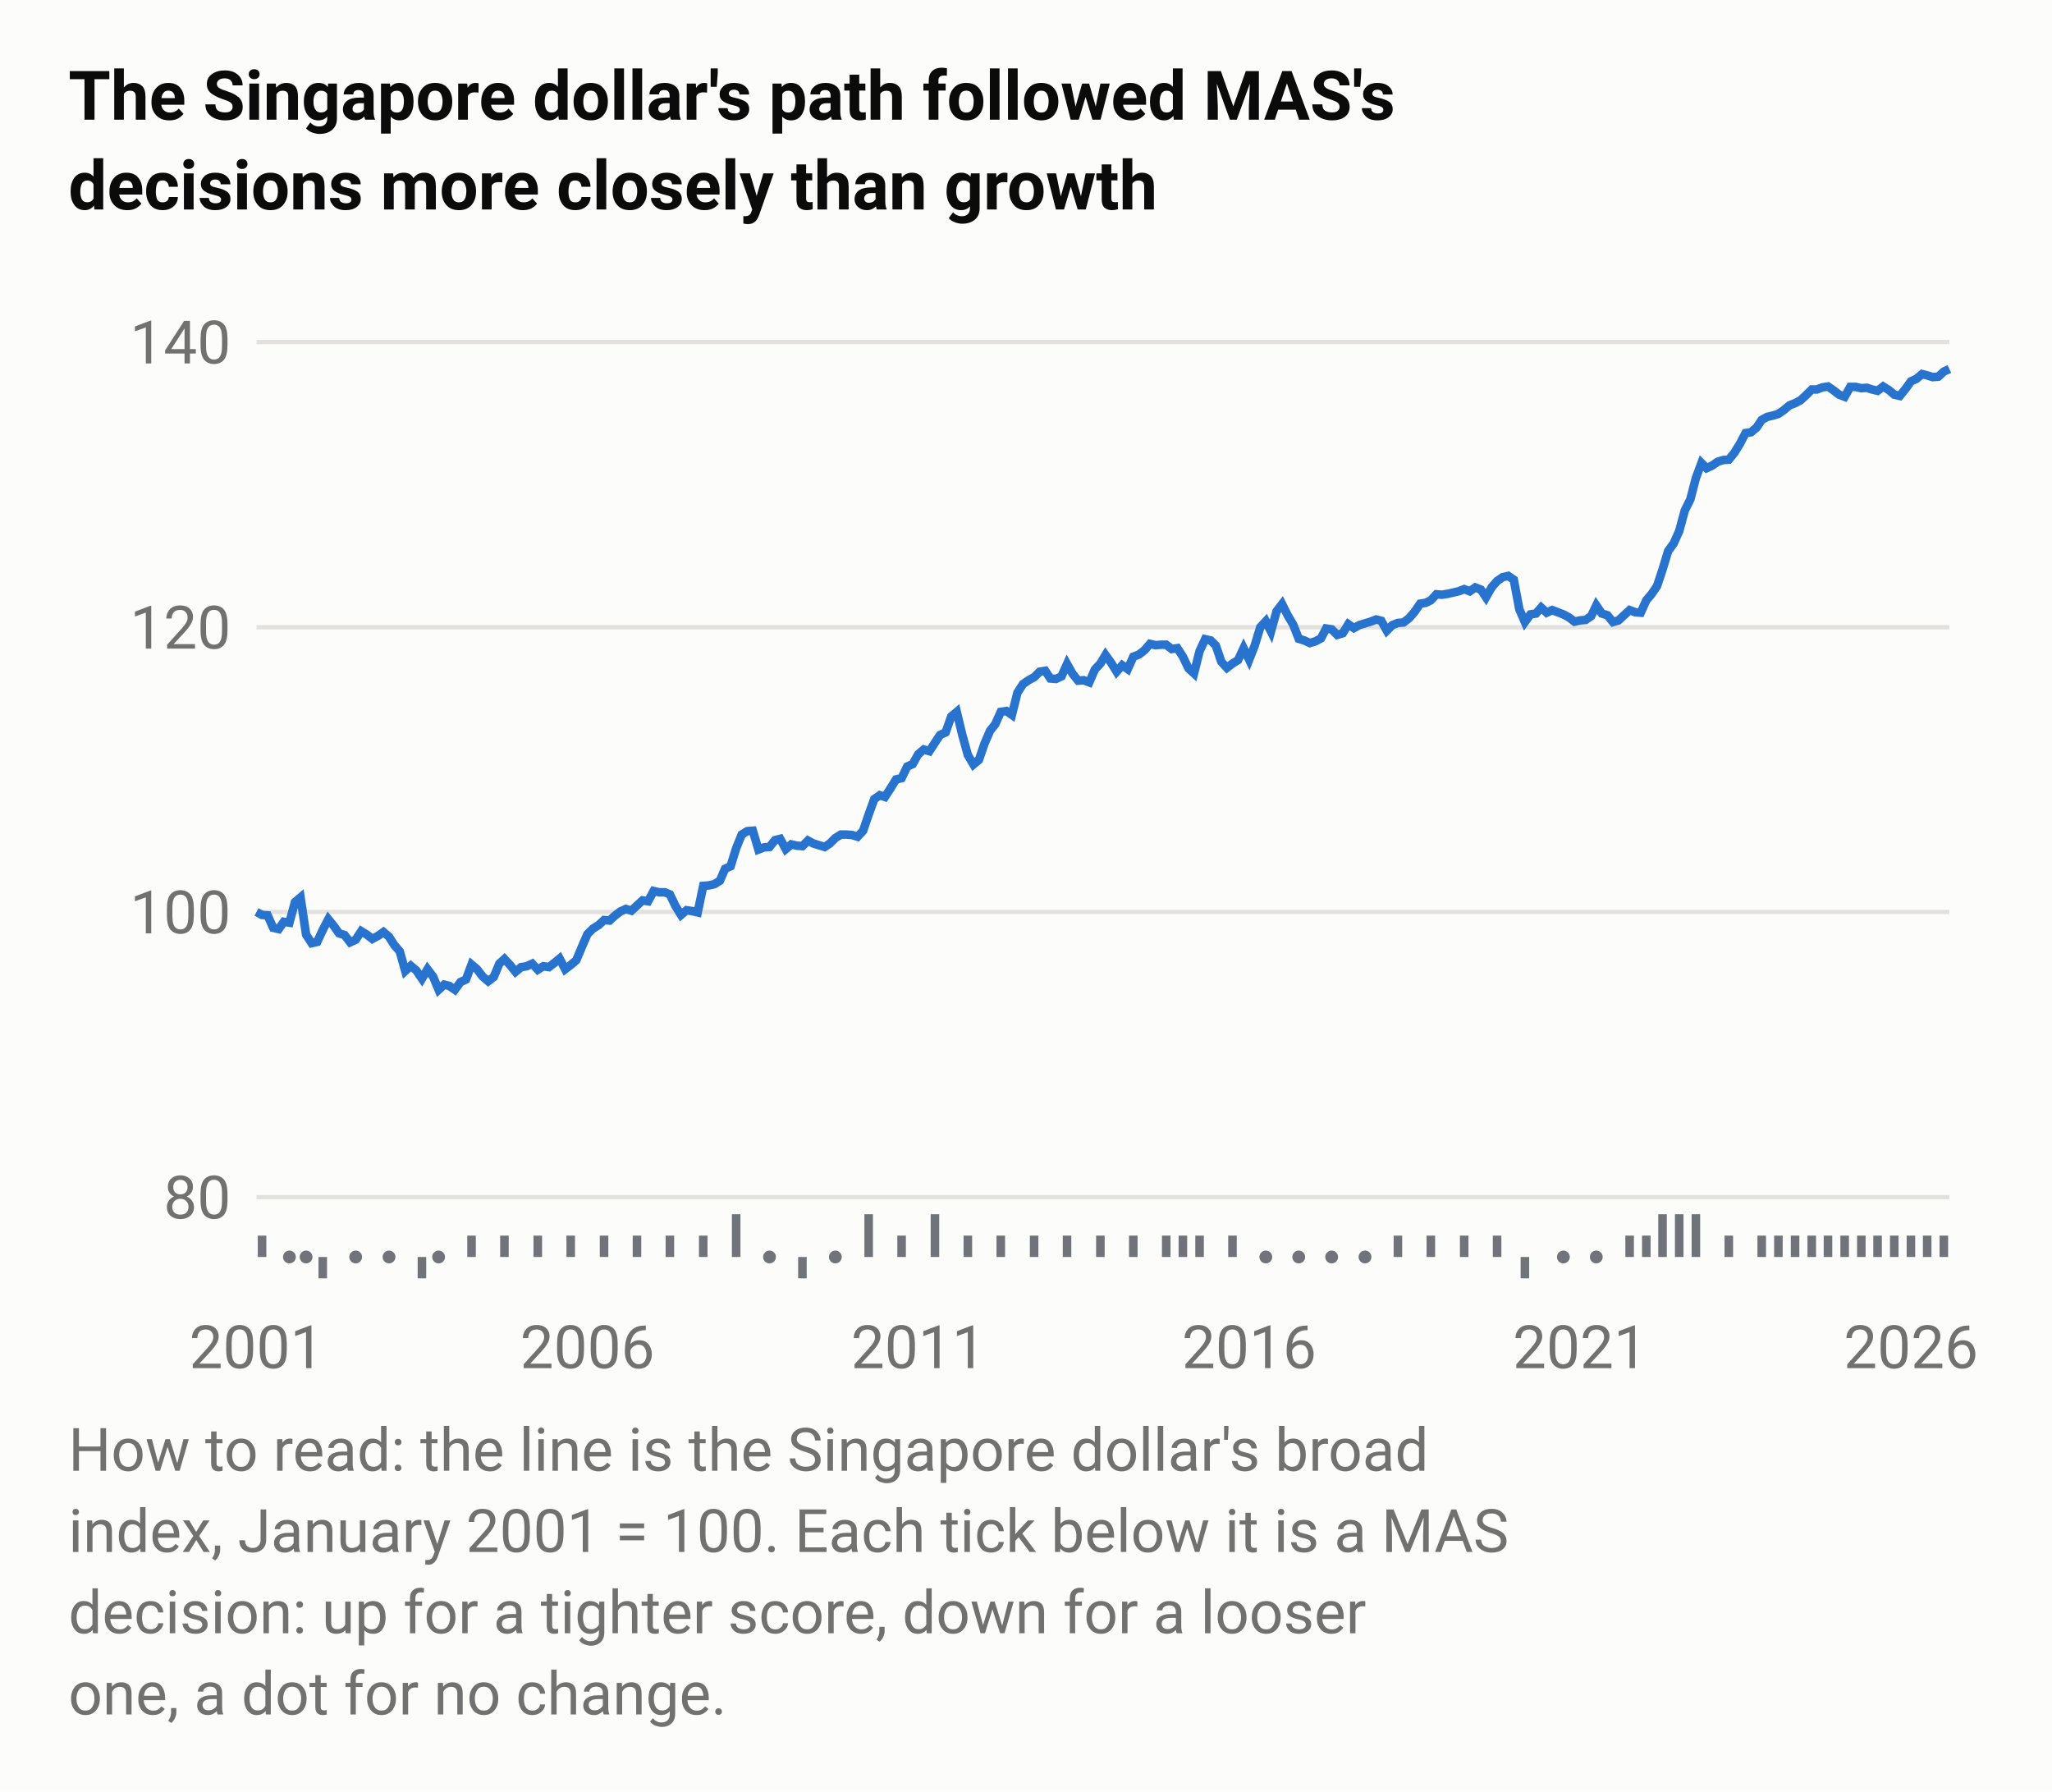
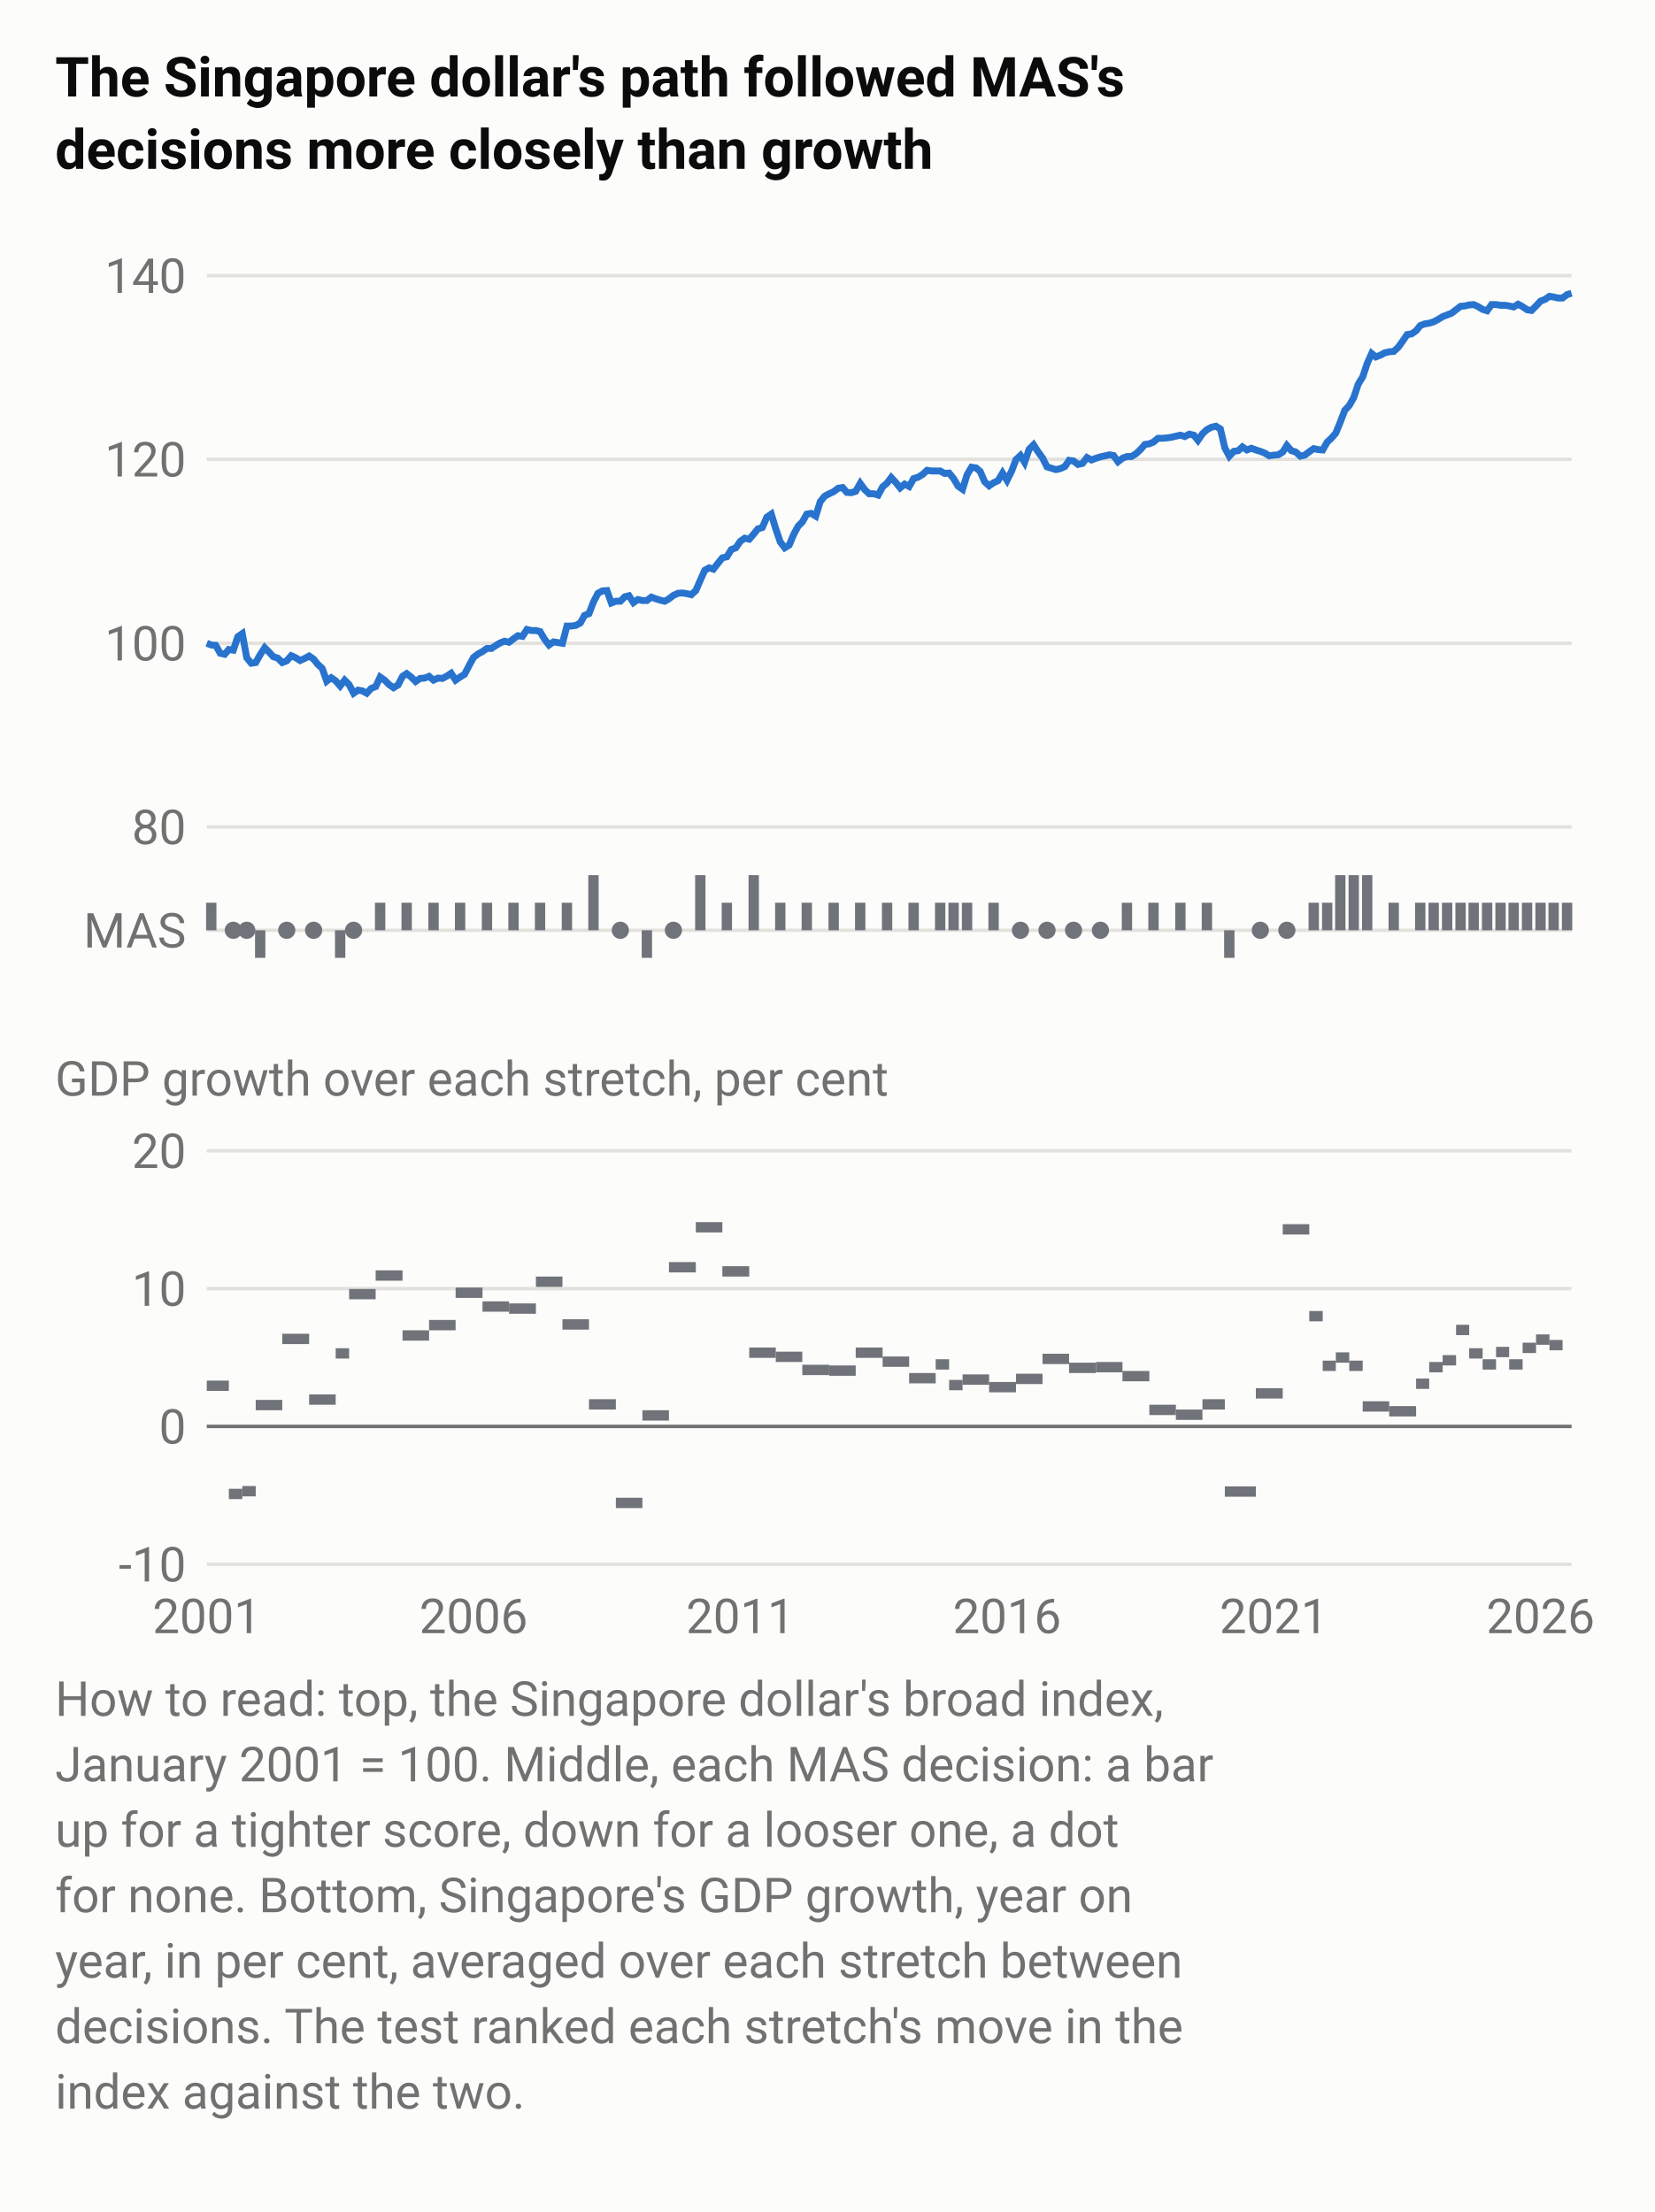
- <svg xmlns="http://www.w3.org/2000/svg" viewBox="0 0 480 419" role="img" aria-label="The Singapore dollar's broad index and MAS's decisions">
+ <svg xmlns="http://www.w3.org/2000/svg" viewBox="0 0 480 642" role="img" aria-label="The Singapore dollar's broad index, MAS's decisions and growth">
  <style>:root{--fig-ink:#0b0b0b;--fig-ink-3:#717171;--fig-rule:#e2e1dd;--fig-surface:#fcfcfa;--fig-subject:#2873ce;--fig-context:#707379;}@media (prefers-color-scheme: dark){:root{--fig-ink:#ffffff;--fig-ink-3:#9a9a9a;--fig-rule:#38393a;--fig-surface:#1a1a19;--fig-subject:#3987e5;--fig-context:#93969c;}}:root[data-theme="dark"]{--fig-ink:#ffffff;--fig-ink-3:#9a9a9a;--fig-rule:#38393a;--fig-surface:#1a1a19;--fig-subject:#3987e5;--fig-context:#93969c;}text{font-family:ui-sans-serif,system-ui,-apple-system,Segoe UI,Roboto,Helvetica,Arial,sans-serif;}</style>
-   <rect x="0" y="0" width="480" height="419" fill="var(--fig-surface,#fcfcfa)" />
+   <rect x="0" y="0" width="480" height="642" fill="var(--fig-surface,#fcfcfa)" />
  <text x="16.0" y="28.0" font-size="16" fill="var(--fig-ink,#0b0b0b)" font-weight="600">The Singapore dollar's path followed MAS's</text>
  <text x="16.0" y="49.0" font-size="16" fill="var(--fig-ink,#0b0b0b)" font-weight="600">decisions more closely than growth</text>
-   <line x1="60" x2="456" y1="280.0" y2="280.0" stroke="var(--fig-rule,#e2e1dd)" stroke-width="1" />
-   <text x="54.0" y="285.0" text-anchor="end" font-size="14" fill="var(--fig-ink-3,#717171)">80</text>
-   <line x1="60" x2="456" y1="213.3" y2="213.3" stroke="var(--fig-rule,#e2e1dd)" stroke-width="1" />
-   <text x="54.0" y="218.3" text-anchor="end" font-size="14" fill="var(--fig-ink-3,#717171)">100</text>
-   <line x1="60" x2="456" y1="146.7" y2="146.7" stroke="var(--fig-rule,#e2e1dd)" stroke-width="1" />
-   <text x="54.0" y="151.7" text-anchor="end" font-size="14" fill="var(--fig-ink-3,#717171)">120</text>
+   <line x1="60" x2="456" y1="240.0" y2="240.0" stroke="var(--fig-rule,#e2e1dd)" stroke-width="1" />
+   <text x="54.0" y="245.0" text-anchor="end" font-size="14" fill="var(--fig-ink-3,#717171)">80</text>
+   <line x1="60" x2="456" y1="186.7" y2="186.7" stroke="var(--fig-rule,#e2e1dd)" stroke-width="1" />
+   <text x="54.0" y="191.7" text-anchor="end" font-size="14" fill="var(--fig-ink-3,#717171)">100</text>
+   <line x1="60" x2="456" y1="133.3" y2="133.3" stroke="var(--fig-rule,#e2e1dd)" stroke-width="1" />
+   <text x="54.0" y="138.3" text-anchor="end" font-size="14" fill="var(--fig-ink-3,#717171)">120</text>
  <line x1="60" x2="456" y1="80.0" y2="80.0" stroke="var(--fig-rule,#e2e1dd)" stroke-width="1" />
  <text x="54.0" y="85.0" text-anchor="end" font-size="14" fill="var(--fig-ink-3,#717171)">140</text>
-   <polyline points="60.0,213.3 61.3,214.0 62.6,214.1 63.9,217.0 65.2,217.3 66.4,215.6 67.7,215.8 69.0,211.0 70.3,209.9 71.6,218.6 72.9,220.6 74.2,220.3 75.5,217.5 76.8,215.0 78.1,216.6 79.3,218.3 80.6,218.7 81.9,220.4 83.2,219.8 84.5,217.8 85.8,218.6 87.1,219.6 88.4,218.9 89.7,218.0 91.0,219.1 92.2,221.0 93.5,222.5 94.8,227.1 96.1,225.9 97.4,227.0 98.7,228.9 100.0,226.7 101.3,228.4 102.6,231.5 103.9,230.3 105.1,230.6 106.4,231.5 107.7,229.7 109.0,229.1 110.3,225.6 111.6,226.7 112.9,228.4 114.2,229.5 115.5,228.5 116.8,225.4 118.0,224.3 119.3,225.7 120.6,227.3 121.9,226.2 123.2,226.0 124.5,225.4 125.8,226.8 127.1,226.0 128.4,226.2 129.7,225.2 130.9,224.2 132.2,226.7 133.5,225.7 134.8,224.6 136.1,221.5 137.4,218.5 138.7,217.2 140.0,216.4 141.3,215.2 142.6,215.3 143.8,214.2 145.1,213.2 146.4,212.6 147.7,213.0 149.0,211.8 150.3,210.6 151.6,210.8 152.9,208.4 154.2,208.7 155.5,208.7 156.7,209.2 158.0,211.9 159.3,214.0 160.6,212.9 161.9,213.1 163.2,213.4 164.5,207.2 165.8,207.1 167.1,206.8 168.4,206.0 169.6,203.2 170.9,202.6 172.2,198.4 173.5,195.2 174.8,194.4 176.1,194.3 177.4,198.7 178.7,198.2 180.0,198.1 181.3,196.5 182.5,196.2 183.8,198.6 185.1,197.5 186.4,197.8 187.7,197.9 189.0,196.6 190.3,197.3 191.6,197.7 192.9,198.1 194.1,197.3 195.4,196.0 196.7,195.2 198.0,195.2 199.3,195.3 200.6,195.7 201.9,194.3 203.2,190.5 204.5,186.9 205.8,186.0 207.0,186.4 208.3,184.4 209.6,182.3 210.9,182.0 212.2,179.3 213.5,178.7 214.8,176.4 216.1,175.3 217.4,175.7 218.7,173.7 219.9,171.9 221.2,171.3 222.5,167.6 223.8,166.5 225.1,171.9 226.4,176.6 227.7,178.8 229.0,177.7 230.3,173.9 231.6,170.9 232.8,169.4 234.1,166.5 235.4,166.3 236.7,167.2 238.0,162.0 239.3,160.0 240.6,159.1 241.9,158.4 243.2,157.1 244.5,156.9 245.7,158.7 247.0,158.8 248.3,158.2 249.6,155.3 250.9,157.6 252.2,159.2 253.5,159.1 254.8,159.6 256.1,156.6 257.4,155.2 258.6,153.2 259.9,155.0 261.2,157.1 262.5,155.6 263.8,156.5 265.1,153.6 266.4,153.1 267.7,152.1 269.0,150.6 270.3,150.9 271.5,150.8 272.8,150.8 274.1,151.8 275.4,151.6 276.7,153.6 278.0,156.3 279.3,157.5 280.6,152.3 281.9,149.5 283.2,149.8 284.4,151.0 285.7,154.8 287.0,156.2 288.3,155.2 289.6,154.4 290.9,151.6 292.2,154.3 293.5,151.0 294.8,146.7 296.1,145.3 297.3,147.7 298.6,143.0 299.9,141.3 301.2,143.9 302.5,146.1 303.8,149.4 305.1,149.8 306.4,150.4 307.7,150.0 309.0,149.3 310.2,147.0 311.5,147.2 312.8,148.5 314.1,148.1 315.4,146.0 316.7,146.9 318.0,146.2 319.3,145.8 320.6,145.4 321.9,144.9 323.1,145.2 324.4,147.5 325.7,146.2 327.0,145.7 328.3,145.6 329.6,144.6 330.9,143.1 332.2,141.2 333.5,141.0 334.7,140.4 336.0,139.0 337.3,139.1 338.6,138.9 339.9,138.6 341.2,138.3 342.5,137.8 343.8,138.3 345.1,137.4 346.4,137.9 347.6,139.7 348.9,137.4 350.2,135.9 351.5,135.0 352.8,134.7 354.1,135.6 355.4,142.5 356.7,145.5 358.0,143.7 359.3,143.5 360.5,142.1 361.8,143.3 363.1,142.7 364.4,143.2 365.7,143.7 367.0,144.4 368.3,145.4 369.6,145.1 370.9,145.0 372.2,144.1 373.4,141.6 374.7,143.5 376.0,143.9 377.3,145.5 378.6,145.1 379.9,143.9 381.2,142.7 382.5,143.2 383.8,143.3 385.1,140.4 386.3,139.0 387.6,137.1 388.9,133.2 390.2,128.9 391.5,127.1 392.8,124.2 394.1,119.4 395.4,116.8 396.7,111.8 398.0,108.3 399.2,109.5 400.5,108.9 401.8,108.0 403.1,107.6 404.4,107.5 405.7,105.9 407.0,103.8 408.3,101.3 409.6,101.1 410.9,100.0 412.1,98.2 413.4,97.5 414.7,97.2 416.0,96.8 417.3,95.9 418.6,94.8 419.9,94.3 421.2,93.6 422.5,92.4 423.8,91.1 425.0,91.1 426.3,90.6 427.6,90.4 428.9,91.3 430.2,92.3 431.5,92.8 432.8,90.5 434.1,90.5 435.4,90.8 436.7,90.7 437.9,91.1 439.2,91.4 440.5,90.4 441.8,91.2 443.1,92.3 444.4,92.6 445.7,91.0 447.0,89.2 448.3,88.6 449.6,87.5 450.8,87.8 452.1,88.2 453.4,88.1 454.7,86.9 456.0,86.3" fill="none" stroke="var(--fig-subject,#2873ce)" stroke-width="2" />
-   <line x1="61.3" x2="61.3" y1="294.0" y2="289.0" stroke="var(--fig-context,#707379)" stroke-width="2" />
-   <circle cx="67.7" cy="294.0" r="1.5" fill="var(--fig-context,#707379)" />
-   <circle cx="71.6" cy="294.0" r="1.5" fill="var(--fig-context,#707379)" />
-   <line x1="75.5" x2="75.5" y1="294.0" y2="299.0" stroke="var(--fig-context,#707379)" stroke-width="2" />
-   <circle cx="83.2" cy="294.0" r="1.5" fill="var(--fig-context,#707379)" />
-   <circle cx="91.0" cy="294.0" r="1.5" fill="var(--fig-context,#707379)" />
-   <line x1="98.7" x2="98.7" y1="294.0" y2="299.0" stroke="var(--fig-context,#707379)" stroke-width="2" />
-   <circle cx="102.6" cy="294.0" r="1.5" fill="var(--fig-context,#707379)" />
-   <line x1="110.3" x2="110.3" y1="294.0" y2="289.0" stroke="var(--fig-context,#707379)" stroke-width="2" />
-   <line x1="118.0" x2="118.0" y1="294.0" y2="289.0" stroke="var(--fig-context,#707379)" stroke-width="2" />
-   <line x1="125.8" x2="125.8" y1="294.0" y2="289.0" stroke="var(--fig-context,#707379)" stroke-width="2" />
-   <line x1="133.5" x2="133.5" y1="294.0" y2="289.0" stroke="var(--fig-context,#707379)" stroke-width="2" />
-   <line x1="141.3" x2="141.3" y1="294.0" y2="289.0" stroke="var(--fig-context,#707379)" stroke-width="2" />
-   <line x1="149.0" x2="149.0" y1="294.0" y2="289.0" stroke="var(--fig-context,#707379)" stroke-width="2" />
-   <line x1="156.7" x2="156.7" y1="294.0" y2="289.0" stroke="var(--fig-context,#707379)" stroke-width="2" />
-   <line x1="164.5" x2="164.5" y1="294.0" y2="289.0" stroke="var(--fig-context,#707379)" stroke-width="2" />
-   <line x1="172.2" x2="172.2" y1="294.0" y2="284.0" stroke="var(--fig-context,#707379)" stroke-width="2" />
-   <circle cx="180.0" cy="294.0" r="1.5" fill="var(--fig-context,#707379)" />
-   <line x1="187.7" x2="187.7" y1="294.0" y2="299.0" stroke="var(--fig-context,#707379)" stroke-width="2" />
-   <circle cx="195.4" cy="294.0" r="1.5" fill="var(--fig-context,#707379)" />
-   <line x1="203.2" x2="203.2" y1="294.0" y2="284.0" stroke="var(--fig-context,#707379)" stroke-width="2" />
-   <line x1="210.9" x2="210.9" y1="294.0" y2="289.0" stroke="var(--fig-context,#707379)" stroke-width="2" />
-   <line x1="218.7" x2="218.7" y1="294.0" y2="284.0" stroke="var(--fig-context,#707379)" stroke-width="2" />
-   <line x1="226.4" x2="226.4" y1="294.0" y2="289.0" stroke="var(--fig-context,#707379)" stroke-width="2" />
-   <line x1="234.1" x2="234.1" y1="294.0" y2="289.0" stroke="var(--fig-context,#707379)" stroke-width="2" />
-   <line x1="241.9" x2="241.9" y1="294.0" y2="289.0" stroke="var(--fig-context,#707379)" stroke-width="2" />
-   <line x1="249.6" x2="249.6" y1="294.0" y2="289.0" stroke="var(--fig-context,#707379)" stroke-width="2" />
-   <line x1="257.4" x2="257.4" y1="294.0" y2="289.0" stroke="var(--fig-context,#707379)" stroke-width="2" />
-   <line x1="265.1" x2="265.1" y1="294.0" y2="289.0" stroke="var(--fig-context,#707379)" stroke-width="2" />
-   <line x1="272.8" x2="272.8" y1="294.0" y2="289.0" stroke="var(--fig-context,#707379)" stroke-width="2" />
-   <line x1="276.7" x2="276.7" y1="294.0" y2="289.0" stroke="var(--fig-context,#707379)" stroke-width="2" />
-   <line x1="280.6" x2="280.6" y1="294.0" y2="289.0" stroke="var(--fig-context,#707379)" stroke-width="2" />
-   <line x1="288.3" x2="288.3" y1="294.0" y2="289.0" stroke="var(--fig-context,#707379)" stroke-width="2" />
-   <circle cx="296.1" cy="294.0" r="1.5" fill="var(--fig-context,#707379)" />
-   <circle cx="303.8" cy="294.0" r="1.5" fill="var(--fig-context,#707379)" />
-   <circle cx="311.5" cy="294.0" r="1.5" fill="var(--fig-context,#707379)" />
-   <circle cx="319.3" cy="294.0" r="1.5" fill="var(--fig-context,#707379)" />
-   <line x1="327.0" x2="327.0" y1="294.0" y2="289.0" stroke="var(--fig-context,#707379)" stroke-width="2" />
-   <line x1="334.7" x2="334.7" y1="294.0" y2="289.0" stroke="var(--fig-context,#707379)" stroke-width="2" />
-   <line x1="342.5" x2="342.5" y1="294.0" y2="289.0" stroke="var(--fig-context,#707379)" stroke-width="2" />
-   <line x1="350.2" x2="350.2" y1="294.0" y2="289.0" stroke="var(--fig-context,#707379)" stroke-width="2" />
-   <line x1="356.7" x2="356.7" y1="294.0" y2="299.0" stroke="var(--fig-context,#707379)" stroke-width="2" />
-   <circle cx="365.7" cy="294.0" r="1.5" fill="var(--fig-context,#707379)" />
-   <circle cx="373.4" cy="294.0" r="1.5" fill="var(--fig-context,#707379)" />
-   <line x1="381.2" x2="381.2" y1="294.0" y2="289.0" stroke="var(--fig-context,#707379)" stroke-width="2" />
-   <line x1="385.1" x2="385.1" y1="294.0" y2="289.0" stroke="var(--fig-context,#707379)" stroke-width="2" />
-   <line x1="388.9" x2="388.9" y1="294.0" y2="284.0" stroke="var(--fig-context,#707379)" stroke-width="2" />
-   <line x1="392.8" x2="392.8" y1="294.0" y2="284.0" stroke="var(--fig-context,#707379)" stroke-width="2" />
-   <line x1="396.7" x2="396.7" y1="294.0" y2="284.0" stroke="var(--fig-context,#707379)" stroke-width="2" />
-   <line x1="404.4" x2="404.4" y1="294.0" y2="289.0" stroke="var(--fig-context,#707379)" stroke-width="2" />
-   <line x1="412.1" x2="412.1" y1="294.0" y2="289.0" stroke="var(--fig-context,#707379)" stroke-width="2" />
-   <line x1="416.0" x2="416.0" y1="294.0" y2="289.0" stroke="var(--fig-context,#707379)" stroke-width="2" />
-   <line x1="419.9" x2="419.9" y1="294.0" y2="289.0" stroke="var(--fig-context,#707379)" stroke-width="2" />
-   <line x1="423.8" x2="423.8" y1="294.0" y2="289.0" stroke="var(--fig-context,#707379)" stroke-width="2" />
-   <line x1="427.6" x2="427.6" y1="294.0" y2="289.0" stroke="var(--fig-context,#707379)" stroke-width="2" />
-   <line x1="431.5" x2="431.5" y1="294.0" y2="289.0" stroke="var(--fig-context,#707379)" stroke-width="2" />
-   <line x1="435.4" x2="435.4" y1="294.0" y2="289.0" stroke="var(--fig-context,#707379)" stroke-width="2" />
-   <line x1="439.2" x2="439.2" y1="294.0" y2="289.0" stroke="var(--fig-context,#707379)" stroke-width="2" />
-   <line x1="443.1" x2="443.1" y1="294.0" y2="289.0" stroke="var(--fig-context,#707379)" stroke-width="2" />
-   <line x1="447.0" x2="447.0" y1="294.0" y2="289.0" stroke="var(--fig-context,#707379)" stroke-width="2" />
-   <line x1="450.8" x2="450.8" y1="294.0" y2="289.0" stroke="var(--fig-context,#707379)" stroke-width="2" />
-   <line x1="454.7" x2="454.7" y1="294.0" y2="289.0" stroke="var(--fig-context,#707379)" stroke-width="2" />
-   <text x="60.0" y="320.0" text-anchor="middle" font-size="14" fill="var(--fig-ink-3,#717171)">2001</text>
-   <text x="137.4" y="320.0" text-anchor="middle" font-size="14" fill="var(--fig-ink-3,#717171)">2006</text>
-   <text x="214.8" y="320.0" text-anchor="middle" font-size="14" fill="var(--fig-ink-3,#717171)">2011</text>
-   <text x="292.2" y="320.0" text-anchor="middle" font-size="14" fill="var(--fig-ink-3,#717171)">2016</text>
-   <text x="369.6" y="320.0" text-anchor="middle" font-size="14" fill="var(--fig-ink-3,#717171)">2021</text>
-   <text x="447.0" y="320.0" text-anchor="middle" font-size="14" fill="var(--fig-ink-3,#717171)">2026</text>
-   <text x="16.0" y="344.0" font-size="14" fill="var(--fig-ink-3,#717171)">How to read: the line is the Singapore dollar's broad</text>
-   <text x="16.0" y="363.0" font-size="14" fill="var(--fig-ink-3,#717171)">index, January 2001 = 100. Each tick below it is a MAS</text>
-   <text x="16.0" y="382.0" font-size="14" fill="var(--fig-ink-3,#717171)">decision: up for a tighter score, down for a looser</text>
-   <text x="16.0" y="401.0" font-size="14" fill="var(--fig-ink-3,#717171)">one, a dot for no change.</text>
+   <polyline points="60.0,186.7 61.3,187.2 62.6,187.3 63.9,189.6 65.2,189.9 66.4,188.5 67.7,188.7 69.0,184.8 70.3,183.9 71.6,190.9 72.9,192.5 74.2,192.3 75.5,190.0 76.8,188.0 78.1,189.3 79.3,190.6 80.6,191.0 81.9,192.3 83.2,191.8 84.5,190.3 85.8,190.9 87.1,191.7 88.4,191.1 89.7,190.4 91.0,191.3 92.2,192.8 93.5,194.0 94.8,197.7 96.1,196.7 97.4,197.6 98.7,199.1 100.0,197.4 101.3,198.7 102.6,201.2 103.9,200.3 105.1,200.5 106.4,201.2 107.7,199.8 109.0,199.3 110.3,196.5 111.6,197.4 112.9,198.7 114.2,199.6 115.5,198.8 116.8,196.3 118.0,195.5 119.3,196.5 120.6,197.8 121.9,196.9 123.2,196.8 124.5,196.3 125.8,197.4 127.1,196.8 128.4,196.9 129.7,196.2 130.9,195.4 132.2,197.4 133.5,196.5 134.8,195.7 136.1,193.2 137.4,190.8 138.7,189.8 140.0,189.1 141.3,188.2 142.6,188.2 143.8,187.4 145.1,186.6 146.4,186.1 147.7,186.4 149.0,185.4 150.3,184.5 151.6,184.7 152.9,182.7 154.2,183.0 155.5,183.0 156.7,183.3 158.0,185.5 159.3,187.2 160.6,186.3 161.9,186.5 163.2,186.7 164.5,181.7 165.8,181.7 167.1,181.5 168.4,180.8 169.6,178.6 170.9,178.1 172.2,174.7 173.5,172.2 174.8,171.5 176.1,171.4 177.4,175.0 178.7,174.5 180.0,174.5 181.3,173.2 182.5,172.9 183.8,174.9 185.1,174.0 186.4,174.3 187.7,174.3 189.0,173.3 190.3,173.8 191.6,174.2 192.9,174.5 194.1,173.8 195.4,172.8 196.7,172.2 198.0,172.1 199.3,172.3 200.6,172.6 201.9,171.4 203.2,168.4 204.5,165.5 205.8,164.8 207.0,165.2 208.3,163.5 209.6,161.9 210.9,161.6 212.2,159.5 213.5,159.0 214.8,157.1 216.1,156.2 217.4,156.5 218.7,155.0 219.9,153.5 221.2,153.1 222.5,150.1 223.8,149.2 225.1,153.5 226.4,157.3 227.7,159.0 229.0,158.2 230.3,155.1 231.6,152.7 232.8,151.5 234.1,149.2 235.4,149.0 236.7,149.8 238.0,145.6 239.3,144.0 240.6,143.3 241.9,142.7 243.2,141.7 244.5,141.5 245.7,142.9 247.0,143.0 248.3,142.6 249.6,140.3 250.9,142.1 252.2,143.3 253.5,143.3 254.8,143.7 256.1,141.3 257.4,140.2 258.6,138.6 259.9,140.0 261.2,141.6 262.5,140.5 263.8,141.2 265.1,138.9 266.4,138.5 267.7,137.7 269.0,136.5 270.3,136.7 271.5,136.7 272.8,136.7 274.1,137.4 275.4,137.3 276.7,138.9 278.0,141.1 279.3,142.0 280.6,137.8 281.9,135.6 283.2,135.8 284.4,136.8 285.7,139.8 287.0,141.0 288.3,140.1 289.6,139.5 290.9,137.3 292.2,139.4 293.5,136.8 294.8,133.4 296.1,132.2 297.3,134.2 298.6,130.4 299.9,129.1 301.2,131.1 302.5,132.9 303.8,135.5 305.1,135.9 306.4,136.3 307.7,136.0 309.0,135.4 310.2,133.6 311.5,133.8 312.8,134.8 314.1,134.5 315.4,132.8 316.7,133.5 318.0,133.0 319.3,132.6 320.6,132.3 321.9,132.0 323.1,132.2 324.4,134.0 325.7,133.0 327.0,132.5 328.3,132.5 329.6,131.7 330.9,130.5 332.2,129.0 333.5,128.8 334.7,128.3 336.0,127.2 337.3,127.2 338.6,127.1 339.9,126.9 341.2,126.6 342.5,126.3 343.8,126.7 345.1,126.0 346.4,126.3 347.6,127.8 348.9,125.9 350.2,124.7 351.5,124.0 352.8,123.7 354.1,124.5 355.4,130.0 356.7,132.4 358.0,131.0 359.3,130.8 360.5,129.7 361.8,130.6 363.1,130.1 364.4,130.6 365.7,131.0 367.0,131.5 368.3,132.3 369.6,132.1 370.9,132.0 372.2,131.2 373.4,129.3 374.7,130.8 376.0,131.2 377.3,132.4 378.6,132.1 379.9,131.1 381.2,130.2 382.5,130.5 383.8,130.6 385.1,128.3 386.3,127.2 387.6,125.7 388.9,122.5 390.2,119.1 391.5,117.7 392.8,115.4 394.1,111.5 395.4,109.4 396.7,105.5 398.0,102.6 399.2,103.6 400.5,103.1 401.8,102.4 403.1,102.1 404.4,102.0 405.7,100.8 407.0,99.0 408.3,97.1 409.6,96.9 410.9,96.0 412.1,94.5 413.4,94.0 414.7,93.8 416.0,93.4 417.3,92.7 418.6,91.9 419.9,91.4 421.2,90.9 422.5,89.9 423.8,88.9 425.0,88.8 426.3,88.5 427.6,88.4 428.9,89.0 430.2,89.8 431.5,90.2 432.8,88.4 434.1,88.4 435.4,88.6 436.7,88.6 437.9,88.8 439.2,89.1 440.5,88.3 441.8,89.0 443.1,89.9 444.4,90.1 445.7,88.8 447.0,87.4 448.3,86.9 449.6,86.0 450.8,86.2 452.1,86.5 453.4,86.5 454.7,85.5 456.0,85.1" fill="none" stroke="var(--fig-subject,#2873ce)" stroke-width="2" />
+   <line x1="60" x2="456" y1="270.0" y2="270.0" stroke="var(--fig-rule,#e2e1dd)" stroke-width="1" />
+   <text x="54.0" y="275.0" text-anchor="end" font-size="14" fill="var(--fig-ink-3,#717171)">MAS</text>
+   <line x1="61.3" x2="61.3" y1="270.0" y2="262.0" stroke="var(--fig-context,#707379)" stroke-width="3" />
+   <circle cx="67.7" cy="270.0" r="2.5" fill="var(--fig-context,#707379)" />
+   <circle cx="71.6" cy="270.0" r="2.5" fill="var(--fig-context,#707379)" />
+   <line x1="75.5" x2="75.5" y1="270.0" y2="278.0" stroke="var(--fig-context,#707379)" stroke-width="3" />
+   <circle cx="83.2" cy="270.0" r="2.5" fill="var(--fig-context,#707379)" />
+   <circle cx="91.0" cy="270.0" r="2.5" fill="var(--fig-context,#707379)" />
+   <line x1="98.7" x2="98.7" y1="270.0" y2="278.0" stroke="var(--fig-context,#707379)" stroke-width="3" />
+   <circle cx="102.6" cy="270.0" r="2.5" fill="var(--fig-context,#707379)" />
+   <line x1="110.3" x2="110.3" y1="270.0" y2="262.0" stroke="var(--fig-context,#707379)" stroke-width="3" />
+   <line x1="118.0" x2="118.0" y1="270.0" y2="262.0" stroke="var(--fig-context,#707379)" stroke-width="3" />
+   <line x1="125.8" x2="125.8" y1="270.0" y2="262.0" stroke="var(--fig-context,#707379)" stroke-width="3" />
+   <line x1="133.5" x2="133.5" y1="270.0" y2="262.0" stroke="var(--fig-context,#707379)" stroke-width="3" />
+   <line x1="141.3" x2="141.3" y1="270.0" y2="262.0" stroke="var(--fig-context,#707379)" stroke-width="3" />
+   <line x1="149.0" x2="149.0" y1="270.0" y2="262.0" stroke="var(--fig-context,#707379)" stroke-width="3" />
+   <line x1="156.7" x2="156.7" y1="270.0" y2="262.0" stroke="var(--fig-context,#707379)" stroke-width="3" />
+   <line x1="164.5" x2="164.5" y1="270.0" y2="262.0" stroke="var(--fig-context,#707379)" stroke-width="3" />
+   <line x1="172.2" x2="172.2" y1="270.0" y2="254.0" stroke="var(--fig-context,#707379)" stroke-width="3" />
+   <circle cx="180.0" cy="270.0" r="2.5" fill="var(--fig-context,#707379)" />
+   <line x1="187.7" x2="187.7" y1="270.0" y2="278.0" stroke="var(--fig-context,#707379)" stroke-width="3" />
+   <circle cx="195.4" cy="270.0" r="2.5" fill="var(--fig-context,#707379)" />
+   <line x1="203.2" x2="203.2" y1="270.0" y2="254.0" stroke="var(--fig-context,#707379)" stroke-width="3" />
+   <line x1="210.9" x2="210.9" y1="270.0" y2="262.0" stroke="var(--fig-context,#707379)" stroke-width="3" />
+   <line x1="218.7" x2="218.7" y1="270.0" y2="254.0" stroke="var(--fig-context,#707379)" stroke-width="3" />
+   <line x1="226.4" x2="226.4" y1="270.0" y2="262.0" stroke="var(--fig-context,#707379)" stroke-width="3" />
+   <line x1="234.1" x2="234.1" y1="270.0" y2="262.0" stroke="var(--fig-context,#707379)" stroke-width="3" />
+   <line x1="241.9" x2="241.9" y1="270.0" y2="262.0" stroke="var(--fig-context,#707379)" stroke-width="3" />
+   <line x1="249.6" x2="249.6" y1="270.0" y2="262.0" stroke="var(--fig-context,#707379)" stroke-width="3" />
+   <line x1="257.4" x2="257.4" y1="270.0" y2="262.0" stroke="var(--fig-context,#707379)" stroke-width="3" />
+   <line x1="265.1" x2="265.1" y1="270.0" y2="262.0" stroke="var(--fig-context,#707379)" stroke-width="3" />
+   <line x1="272.8" x2="272.8" y1="270.0" y2="262.0" stroke="var(--fig-context,#707379)" stroke-width="3" />
+   <line x1="276.7" x2="276.7" y1="270.0" y2="262.0" stroke="var(--fig-context,#707379)" stroke-width="3" />
+   <line x1="280.6" x2="280.6" y1="270.0" y2="262.0" stroke="var(--fig-context,#707379)" stroke-width="3" />
+   <line x1="288.3" x2="288.3" y1="270.0" y2="262.0" stroke="var(--fig-context,#707379)" stroke-width="3" />
+   <circle cx="296.1" cy="270.0" r="2.5" fill="var(--fig-context,#707379)" />
+   <circle cx="303.8" cy="270.0" r="2.5" fill="var(--fig-context,#707379)" />
+   <circle cx="311.5" cy="270.0" r="2.5" fill="var(--fig-context,#707379)" />
+   <circle cx="319.3" cy="270.0" r="2.5" fill="var(--fig-context,#707379)" />
+   <line x1="327.0" x2="327.0" y1="270.0" y2="262.0" stroke="var(--fig-context,#707379)" stroke-width="3" />
+   <line x1="334.7" x2="334.7" y1="270.0" y2="262.0" stroke="var(--fig-context,#707379)" stroke-width="3" />
+   <line x1="342.5" x2="342.5" y1="270.0" y2="262.0" stroke="var(--fig-context,#707379)" stroke-width="3" />
+   <line x1="350.2" x2="350.2" y1="270.0" y2="262.0" stroke="var(--fig-context,#707379)" stroke-width="3" />
+   <line x1="356.7" x2="356.7" y1="270.0" y2="278.0" stroke="var(--fig-context,#707379)" stroke-width="3" />
+   <circle cx="365.7" cy="270.0" r="2.5" fill="var(--fig-context,#707379)" />
+   <circle cx="373.4" cy="270.0" r="2.5" fill="var(--fig-context,#707379)" />
+   <line x1="381.2" x2="381.2" y1="270.0" y2="262.0" stroke="var(--fig-context,#707379)" stroke-width="3" />
+   <line x1="385.1" x2="385.1" y1="270.0" y2="262.0" stroke="var(--fig-context,#707379)" stroke-width="3" />
+   <line x1="388.9" x2="388.9" y1="270.0" y2="254.0" stroke="var(--fig-context,#707379)" stroke-width="3" />
+   <line x1="392.8" x2="392.8" y1="270.0" y2="254.0" stroke="var(--fig-context,#707379)" stroke-width="3" />
+   <line x1="396.7" x2="396.7" y1="270.0" y2="254.0" stroke="var(--fig-context,#707379)" stroke-width="3" />
+   <line x1="404.4" x2="404.4" y1="270.0" y2="262.0" stroke="var(--fig-context,#707379)" stroke-width="3" />
+   <line x1="412.1" x2="412.1" y1="270.0" y2="262.0" stroke="var(--fig-context,#707379)" stroke-width="3" />
+   <line x1="416.0" x2="416.0" y1="270.0" y2="262.0" stroke="var(--fig-context,#707379)" stroke-width="3" />
+   <line x1="419.9" x2="419.9" y1="270.0" y2="262.0" stroke="var(--fig-context,#707379)" stroke-width="3" />
+   <line x1="423.8" x2="423.8" y1="270.0" y2="262.0" stroke="var(--fig-context,#707379)" stroke-width="3" />
+   <line x1="427.6" x2="427.6" y1="270.0" y2="262.0" stroke="var(--fig-context,#707379)" stroke-width="3" />
+   <line x1="431.5" x2="431.5" y1="270.0" y2="262.0" stroke="var(--fig-context,#707379)" stroke-width="3" />
+   <line x1="435.4" x2="435.4" y1="270.0" y2="262.0" stroke="var(--fig-context,#707379)" stroke-width="3" />
+   <line x1="439.2" x2="439.2" y1="270.0" y2="262.0" stroke="var(--fig-context,#707379)" stroke-width="3" />
+   <line x1="443.1" x2="443.1" y1="270.0" y2="262.0" stroke="var(--fig-context,#707379)" stroke-width="3" />
+   <line x1="447.0" x2="447.0" y1="270.0" y2="262.0" stroke="var(--fig-context,#707379)" stroke-width="3" />
+   <line x1="450.8" x2="450.8" y1="270.0" y2="262.0" stroke="var(--fig-context,#707379)" stroke-width="3" />
+   <line x1="454.7" x2="454.7" y1="270.0" y2="262.0" stroke="var(--fig-context,#707379)" stroke-width="3" />
+   <text x="16.0" y="318.0" font-size="14" fill="var(--fig-ink-3,#717171)">GDP growth over each stretch, per cent</text>
+   <line x1="60" x2="456" y1="454.0" y2="454.0" stroke="var(--fig-rule,#e2e1dd)" stroke-width="1" />
+   <text x="54.0" y="459.0" text-anchor="end" font-size="14" fill="var(--fig-ink-3,#717171)">-10</text>
+   <line x1="60" x2="456" y1="414.0" y2="414.0" stroke="var(--fig-rule,#e2e1dd)" stroke-width="1" />
+   <text x="54.0" y="419.0" text-anchor="end" font-size="14" fill="var(--fig-ink-3,#717171)">0</text>
+   <line x1="60" x2="456" y1="374.0" y2="374.0" stroke="var(--fig-rule,#e2e1dd)" stroke-width="1" />
+   <text x="54.0" y="379.0" text-anchor="end" font-size="14" fill="var(--fig-ink-3,#717171)">10</text>
+   <line x1="60" x2="456" y1="334.0" y2="334.0" stroke="var(--fig-rule,#e2e1dd)" stroke-width="1" />
+   <text x="54.0" y="339.0" text-anchor="end" font-size="14" fill="var(--fig-ink-3,#717171)">20</text>
+   <line x1="60" x2="456" y1="414.0" y2="414.0" stroke="var(--fig-ink-3,#717171)" stroke-width="1" />
+   <line x1="60.0" x2="66.4" y1="402.2" y2="402.2" stroke="var(--fig-context,#707379)" stroke-width="3" />
+   <line x1="66.4" x2="70.3" y1="433.6" y2="433.6" stroke="var(--fig-context,#707379)" stroke-width="3" />
+   <line x1="70.3" x2="74.2" y1="432.8" y2="432.8" stroke="var(--fig-context,#707379)" stroke-width="3" />
+   <line x1="74.2" x2="81.9" y1="407.8" y2="407.8" stroke="var(--fig-context,#707379)" stroke-width="3" />
+   <line x1="81.9" x2="89.7" y1="388.6" y2="388.6" stroke="var(--fig-context,#707379)" stroke-width="3" />
+   <line x1="89.7" x2="97.4" y1="406.2" y2="406.2" stroke="var(--fig-context,#707379)" stroke-width="3" />
+   <line x1="97.4" x2="101.3" y1="392.8" y2="392.8" stroke="var(--fig-context,#707379)" stroke-width="3" />
+   <line x1="101.3" x2="109.0" y1="375.6" y2="375.6" stroke="var(--fig-context,#707379)" stroke-width="3" />
+   <line x1="109.0" x2="116.8" y1="370.2" y2="370.2" stroke="var(--fig-context,#707379)" stroke-width="3" />
+   <line x1="116.8" x2="124.5" y1="387.6" y2="387.6" stroke="var(--fig-context,#707379)" stroke-width="3" />
+   <line x1="124.5" x2="132.2" y1="384.6" y2="384.6" stroke="var(--fig-context,#707379)" stroke-width="3" />
+   <line x1="132.2" x2="140.0" y1="375.2" y2="375.2" stroke="var(--fig-context,#707379)" stroke-width="3" />
+   <line x1="140.0" x2="147.7" y1="379.2" y2="379.2" stroke="var(--fig-context,#707379)" stroke-width="3" />
+   <line x1="147.7" x2="155.5" y1="379.8" y2="379.8" stroke="var(--fig-context,#707379)" stroke-width="3" />
+   <line x1="155.5" x2="163.2" y1="372.0" y2="372.0" stroke="var(--fig-context,#707379)" stroke-width="3" />
+   <line x1="163.2" x2="170.9" y1="384.4" y2="384.4" stroke="var(--fig-context,#707379)" stroke-width="3" />
+   <line x1="170.9" x2="178.7" y1="407.6" y2="407.6" stroke="var(--fig-context,#707379)" stroke-width="3" />
+   <line x1="178.7" x2="186.4" y1="436.2" y2="436.2" stroke="var(--fig-context,#707379)" stroke-width="3" />
+   <line x1="186.4" x2="194.1" y1="410.8" y2="410.8" stroke="var(--fig-context,#707379)" stroke-width="3" />
+   <line x1="194.1" x2="201.9" y1="367.8" y2="367.8" stroke="var(--fig-context,#707379)" stroke-width="3" />
+   <line x1="201.9" x2="209.6" y1="356.2" y2="356.2" stroke="var(--fig-context,#707379)" stroke-width="3" />
+   <line x1="209.6" x2="217.4" y1="369.0" y2="369.0" stroke="var(--fig-context,#707379)" stroke-width="3" />
+   <line x1="217.4" x2="225.1" y1="392.6" y2="392.6" stroke="var(--fig-context,#707379)" stroke-width="3" />
+   <line x1="225.1" x2="232.8" y1="393.8" y2="393.8" stroke="var(--fig-context,#707379)" stroke-width="3" />
+   <line x1="232.8" x2="240.6" y1="397.6" y2="397.6" stroke="var(--fig-context,#707379)" stroke-width="3" />
+   <line x1="240.6" x2="248.3" y1="397.8" y2="397.8" stroke="var(--fig-context,#707379)" stroke-width="3" />
+   <line x1="248.3" x2="256.1" y1="392.6" y2="392.6" stroke="var(--fig-context,#707379)" stroke-width="3" />
+   <line x1="256.1" x2="263.8" y1="395.2" y2="395.2" stroke="var(--fig-context,#707379)" stroke-width="3" />
+   <line x1="263.8" x2="271.5" y1="400.0" y2="400.0" stroke="var(--fig-context,#707379)" stroke-width="3" />
+   <line x1="271.5" x2="275.4" y1="396.0" y2="396.0" stroke="var(--fig-context,#707379)" stroke-width="3" />
+   <line x1="275.4" x2="279.3" y1="402.0" y2="402.0" stroke="var(--fig-context,#707379)" stroke-width="3" />
+   <line x1="279.3" x2="287.0" y1="400.4" y2="400.4" stroke="var(--fig-context,#707379)" stroke-width="3" />
+   <line x1="287.0" x2="294.8" y1="402.6" y2="402.6" stroke="var(--fig-context,#707379)" stroke-width="3" />
+   <line x1="294.8" x2="302.5" y1="400.2" y2="400.2" stroke="var(--fig-context,#707379)" stroke-width="3" />
+   <line x1="302.5" x2="310.2" y1="394.4" y2="394.4" stroke="var(--fig-context,#707379)" stroke-width="3" />
+   <line x1="310.2" x2="318.0" y1="397.0" y2="397.0" stroke="var(--fig-context,#707379)" stroke-width="3" />
+   <line x1="318.0" x2="325.7" y1="396.8" y2="396.8" stroke="var(--fig-context,#707379)" stroke-width="3" />
+   <line x1="325.7" x2="333.5" y1="399.4" y2="399.4" stroke="var(--fig-context,#707379)" stroke-width="3" />
+   <line x1="333.5" x2="341.2" y1="409.2" y2="409.2" stroke="var(--fig-context,#707379)" stroke-width="3" />
+   <line x1="341.2" x2="348.9" y1="410.6" y2="410.6" stroke="var(--fig-context,#707379)" stroke-width="3" />
+   <line x1="348.9" x2="355.4" y1="407.6" y2="407.6" stroke="var(--fig-context,#707379)" stroke-width="3" />
+   <line x1="355.4" x2="364.4" y1="432.9" y2="432.9" stroke="var(--fig-context,#707379)" stroke-width="3" />
+   <line x1="364.4" x2="372.2" y1="404.4" y2="404.4" stroke="var(--fig-context,#707379)" stroke-width="3" />
+   <line x1="372.2" x2="379.9" y1="356.8" y2="356.8" stroke="var(--fig-context,#707379)" stroke-width="3" />
+   <line x1="379.9" x2="383.8" y1="382.0" y2="382.0" stroke="var(--fig-context,#707379)" stroke-width="3" />
+   <line x1="383.8" x2="387.6" y1="396.4" y2="396.4" stroke="var(--fig-context,#707379)" stroke-width="3" />
+   <line x1="387.6" x2="391.5" y1="394.0" y2="394.0" stroke="var(--fig-context,#707379)" stroke-width="3" />
+   <line x1="391.5" x2="395.4" y1="396.4" y2="396.4" stroke="var(--fig-context,#707379)" stroke-width="3" />
+   <line x1="395.4" x2="403.1" y1="408.2" y2="408.2" stroke="var(--fig-context,#707379)" stroke-width="3" />
+   <line x1="403.1" x2="410.9" y1="409.6" y2="409.6" stroke="var(--fig-context,#707379)" stroke-width="3" />
+   <line x1="410.9" x2="414.7" y1="401.6" y2="401.6" stroke="var(--fig-context,#707379)" stroke-width="3" />
+   <line x1="414.7" x2="418.6" y1="396.8" y2="396.8" stroke="var(--fig-context,#707379)" stroke-width="3" />
+   <line x1="418.6" x2="422.5" y1="394.8" y2="394.8" stroke="var(--fig-context,#707379)" stroke-width="3" />
+   <line x1="422.5" x2="426.3" y1="386.0" y2="386.0" stroke="var(--fig-context,#707379)" stroke-width="3" />
+   <line x1="426.3" x2="430.2" y1="392.8" y2="392.8" stroke="var(--fig-context,#707379)" stroke-width="3" />
+   <line x1="430.2" x2="434.1" y1="396.0" y2="396.0" stroke="var(--fig-context,#707379)" stroke-width="3" />
+   <line x1="434.1" x2="437.9" y1="392.4" y2="392.4" stroke="var(--fig-context,#707379)" stroke-width="3" />
+   <line x1="437.9" x2="441.8" y1="396.0" y2="396.0" stroke="var(--fig-context,#707379)" stroke-width="3" />
+   <line x1="441.8" x2="445.7" y1="391.2" y2="391.2" stroke="var(--fig-context,#707379)" stroke-width="3" />
+   <line x1="445.7" x2="449.6" y1="388.8" y2="388.8" stroke="var(--fig-context,#707379)" stroke-width="3" />
+   <line x1="449.6" x2="453.4" y1="390.4" y2="390.4" stroke="var(--fig-context,#707379)" stroke-width="3" />
+   <text x="60.0" y="474.0" text-anchor="middle" font-size="14" fill="var(--fig-ink-3,#717171)">2001</text>
+   <text x="137.4" y="474.0" text-anchor="middle" font-size="14" fill="var(--fig-ink-3,#717171)">2006</text>
+   <text x="214.8" y="474.0" text-anchor="middle" font-size="14" fill="var(--fig-ink-3,#717171)">2011</text>
+   <text x="292.2" y="474.0" text-anchor="middle" font-size="14" fill="var(--fig-ink-3,#717171)">2016</text>
+   <text x="369.6" y="474.0" text-anchor="middle" font-size="14" fill="var(--fig-ink-3,#717171)">2021</text>
+   <text x="447.0" y="474.0" text-anchor="middle" font-size="14" fill="var(--fig-ink-3,#717171)">2026</text>
+   <text x="16.0" y="498.0" font-size="14" fill="var(--fig-ink-3,#717171)">How to read: top, the Singapore dollar's broad index,</text>
+   <text x="16.0" y="517.0" font-size="14" fill="var(--fig-ink-3,#717171)">January 2001 = 100. Middle, each MAS decision: a bar</text>
+   <text x="16.0" y="536.0" font-size="14" fill="var(--fig-ink-3,#717171)">up for a tighter score, down for a looser one, a dot</text>
+   <text x="16.0" y="555.0" font-size="14" fill="var(--fig-ink-3,#717171)">for none. Bottom, Singapore's GDP growth, year on</text>
+   <text x="16.0" y="574.0" font-size="14" fill="var(--fig-ink-3,#717171)">year, in per cent, averaged over each stretch between</text>
+   <text x="16.0" y="593.0" font-size="14" fill="var(--fig-ink-3,#717171)">decisions. The test ranked each stretch's move in the</text>
+   <text x="16.0" y="612.0" font-size="14" fill="var(--fig-ink-3,#717171)">index against the two.</text>
</svg>
